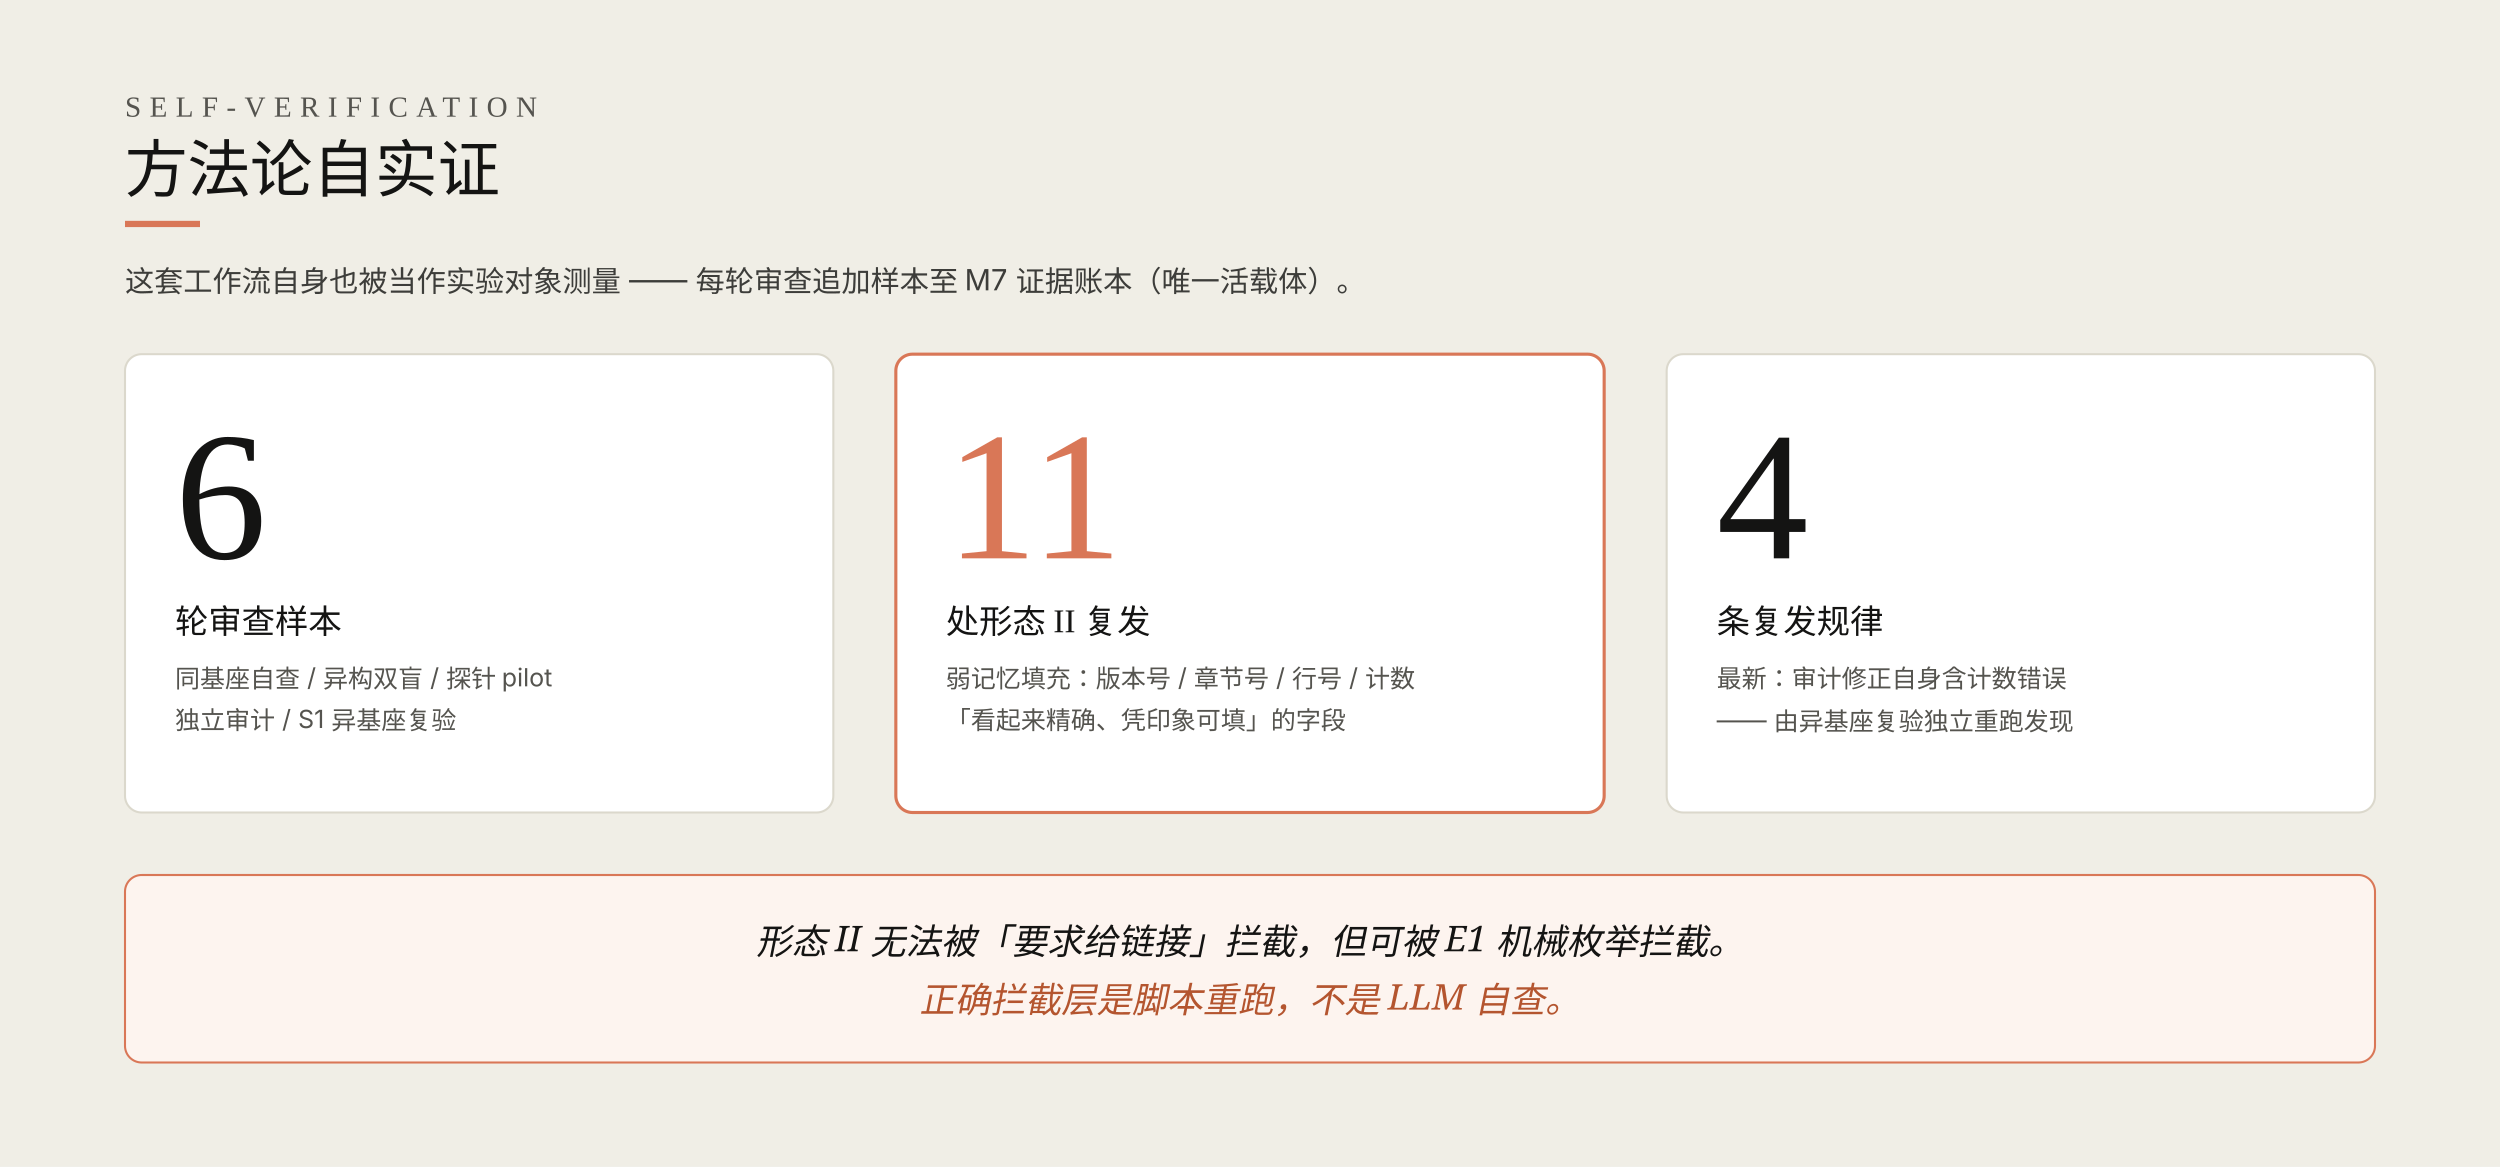
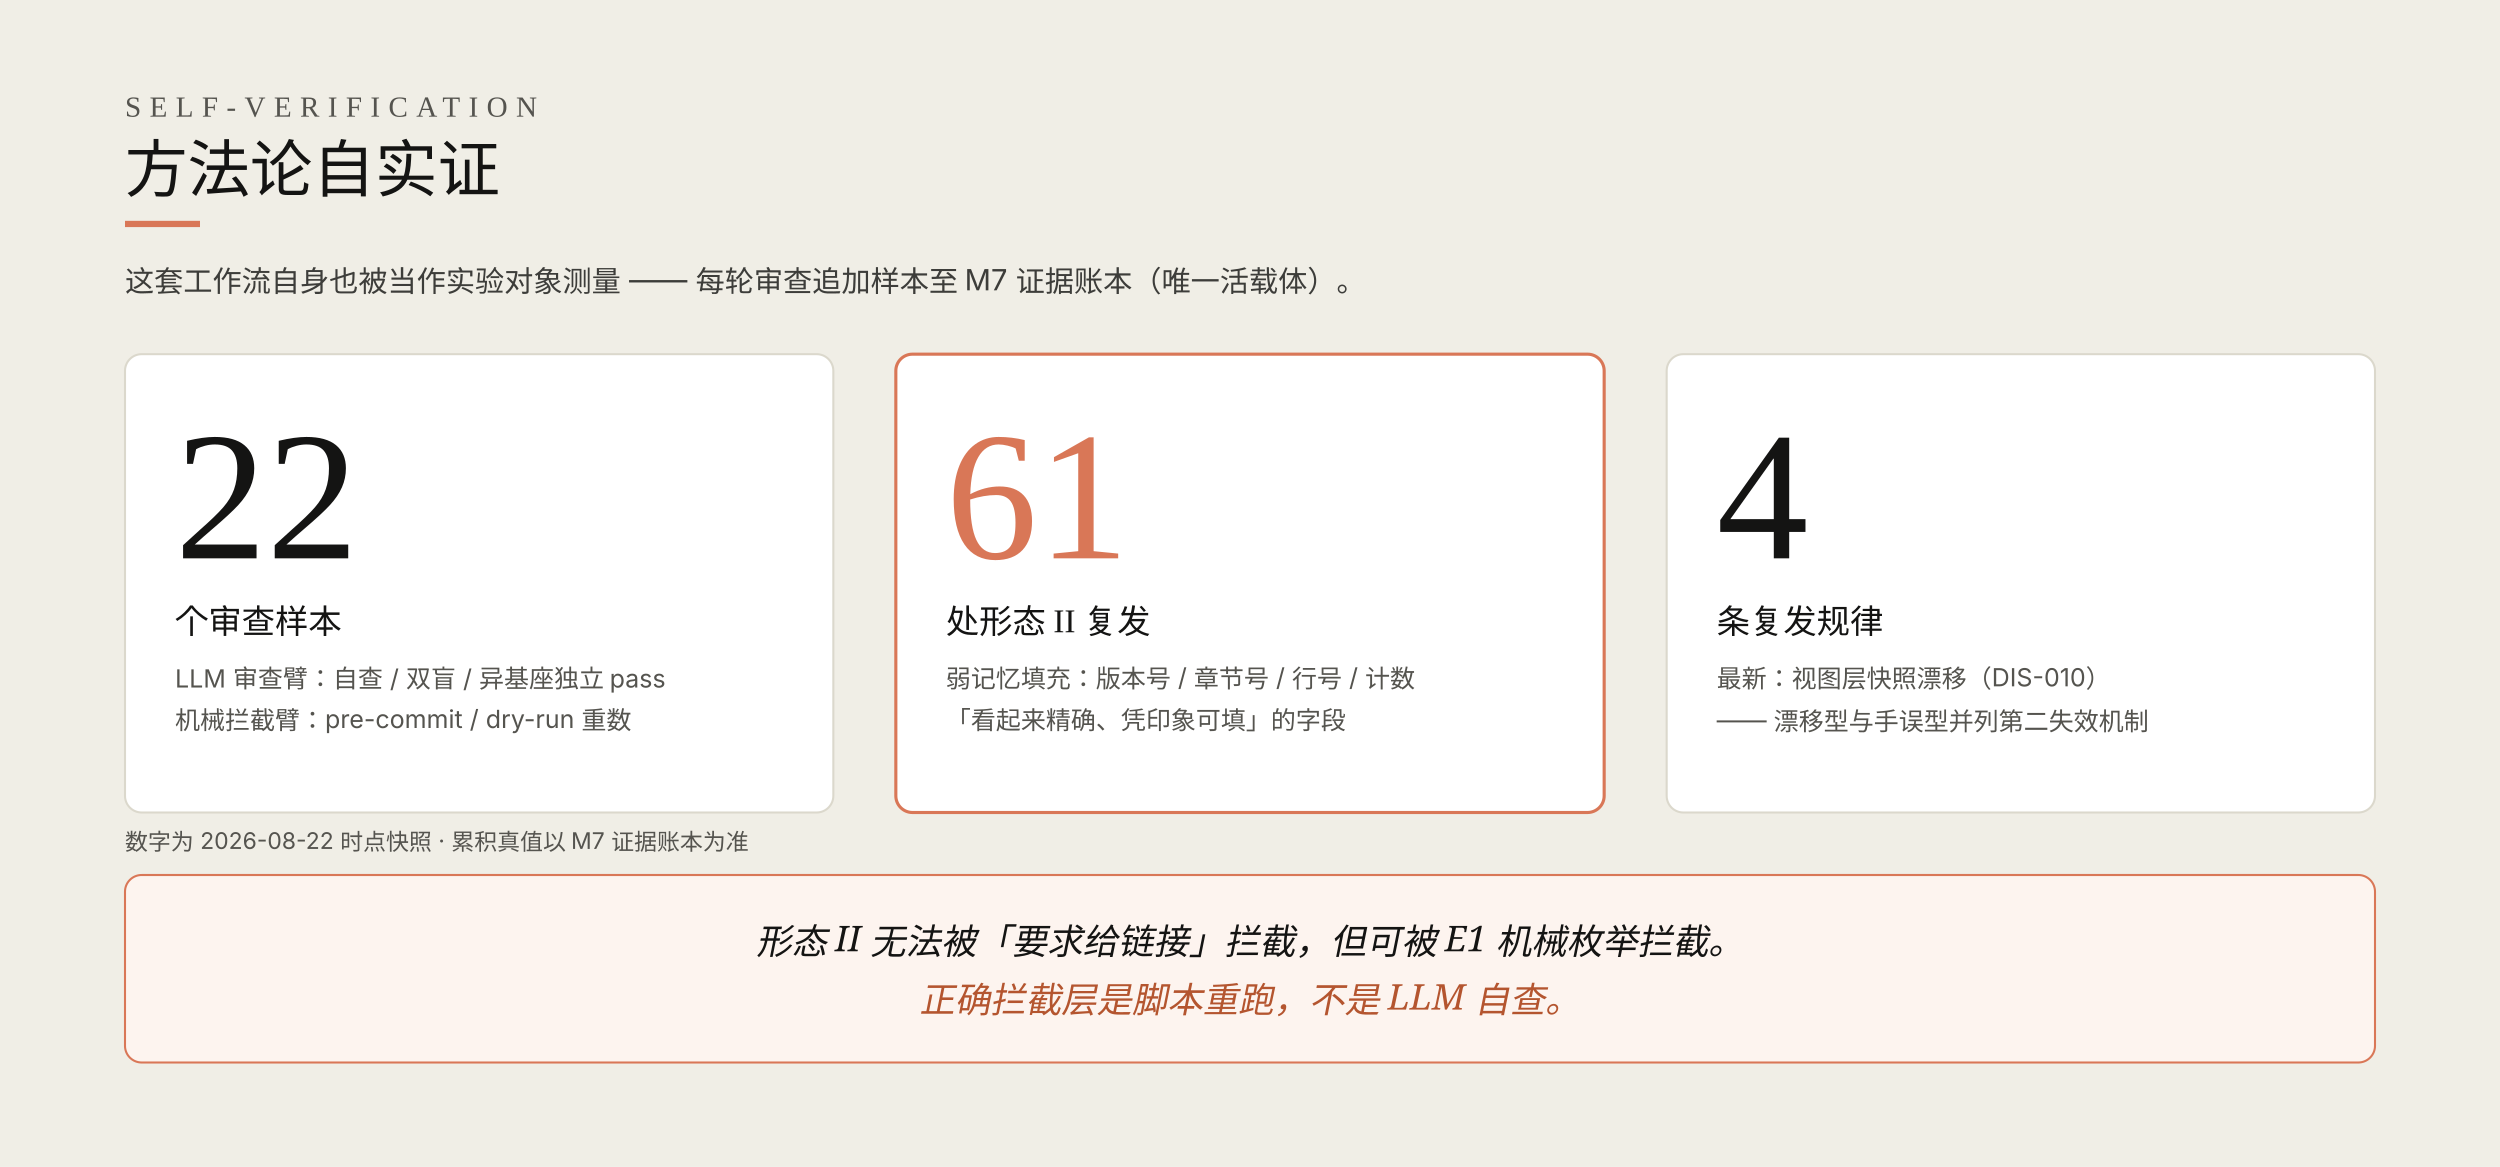
<svg xmlns="http://www.w3.org/2000/svg" viewBox="0 0 1200 560" width="1200" height="560">
  <rect width="1200" height="560" fill="#F0EEE6" />
  <text x="60" y="56" font-family="Georgia, 'Times New Roman', serif" font-size="14" letter-spacing="4" fill="#55544F">SELF-VERIFICATION</text>
  <text x="60" y="92" font-family="Georgia, 'Times New Roman', serif" font-size="30" fill="#141413">方法论自实证</text>
  <rect x="60" y="106" width="36" height="3" fill="#D97757" />
  <text x="60" y="140" font-family="-apple-system, 'Segoe UI', sans-serif" font-size="14" fill="#3D3D3A">这套工作流自身也被当作实验对象测量 —— 每轮审查追加样本至 M7 证据账本（唯一活载体）。</text>
  <g font-family="Georgia, 'Times New Roman', serif">
    <rect x="60" y="170" width="340" height="220" rx="8" fill="#FFFFFF" stroke="#DBD8CC" />
-     <text x="84" y="268" font-size="88" fill="#141413">6</text>
-     <text x="84" y="304" font-size="16" fill="#141413">轮审查样本</text>
-     <text x="84" y="330" font-family="-apple-system, 'Segoe UI', sans-serif" font-size="12" fill="#55544F">同基座自查 / 异构双盲 / 探针 pilot</text>
-     <text x="84" y="350" font-family="-apple-system, 'Segoe UI', sans-serif" font-size="12" fill="#55544F">独立审计 / S1 异基座复验</text>
+     <text x="84" y="268" font-size="88" fill="#141413">22</text>
+     <text x="84" y="304" font-size="16" fill="#141413">个审查样本</text>
+     <text x="84" y="330" font-family="-apple-system, 'Segoe UI', sans-serif" font-size="12" fill="#55544F">LLM 审查臂：自查 / 双盲 / 异基座独立 pass</text>
+     <text x="84" y="350" font-family="-apple-system, 'Segoe UI', sans-serif" font-size="12" fill="#55544F">机械拦截臂：pre-commit / dry-run 重数</text>
    <rect x="430" y="170" width="340" height="220" rx="8" fill="#FFFFFF" stroke="#D97757" stroke-width="1.5" />
-     <text x="454" y="268" font-size="88" fill="#D97757">11</text>
+     <text x="454" y="268" font-size="88" fill="#D97757">61</text>
    <text x="454" y="304" font-size="16" fill="#141413">处形态 II 复发</text>
    <text x="454" y="330" font-family="-apple-system, 'Segoe UI', sans-serif" font-size="12" fill="#55544F">弱记忆填充：版本号 / 章节号 / 行号 / 计数</text>
    <text x="454" y="350" font-family="-apple-system, 'Segoe UI', sans-serif" font-size="12" fill="#55544F">「看起来精确、凭印象可填」的字段</text>
    <rect x="800" y="170" width="340" height="220" rx="8" fill="#FFFFFF" stroke="#DBD8CC" />
    <text x="824" y="268" font-size="88" fill="#141413">4</text>
    <text x="824" y="304" font-size="16" fill="#141413">条复发规律</text>
-     <text x="824" y="330" font-family="-apple-system, 'Segoe UI', sans-serif" font-size="12" fill="#55544F">最新：审计修正自身含计数错误</text>
-     <text x="824" y="350" font-family="-apple-system, 'Segoe UI', sans-serif" font-size="12" fill="#55544F">—— 由异基座复验独立重跑发现</text>
+     <text x="824" y="330" font-family="-apple-system, 'Segoe UI', sans-serif" font-size="12" fill="#55544F">最新：视图层快照漂移（DIS-010）</text>
+     <text x="824" y="350" font-family="-apple-system, 'Segoe UI', sans-serif" font-size="12" fill="#55544F">—— 漂移型与手误型并列第二失效机制</text>
  </g>
+   <text x="60" y="408" font-family="-apple-system, 'Segoe UI', sans-serif" font-size="11" fill="#55544F">数字为 2026-08-22 时点快照 · 累积真值以 M7 证据账本为准</text>
  <rect x="60" y="420" width="1080" height="90" rx="8" fill="#FDF4EF" stroke="#D97757" stroke-width="1" />
  <text x="600" y="458" text-anchor="middle" font-family="Georgia, serif" font-size="17" font-style="italic" fill="#141413">形态 II 无法被「要求给链接」拦截，但可被 E1 机械枚举拦截。</text>
  <text x="600" y="486" text-anchor="middle" font-family="Georgia, serif" font-size="17" font-style="italic" fill="#B4552F">正确拦截层是脚本重跑，不是 LLM 自查。</text>
</svg>
